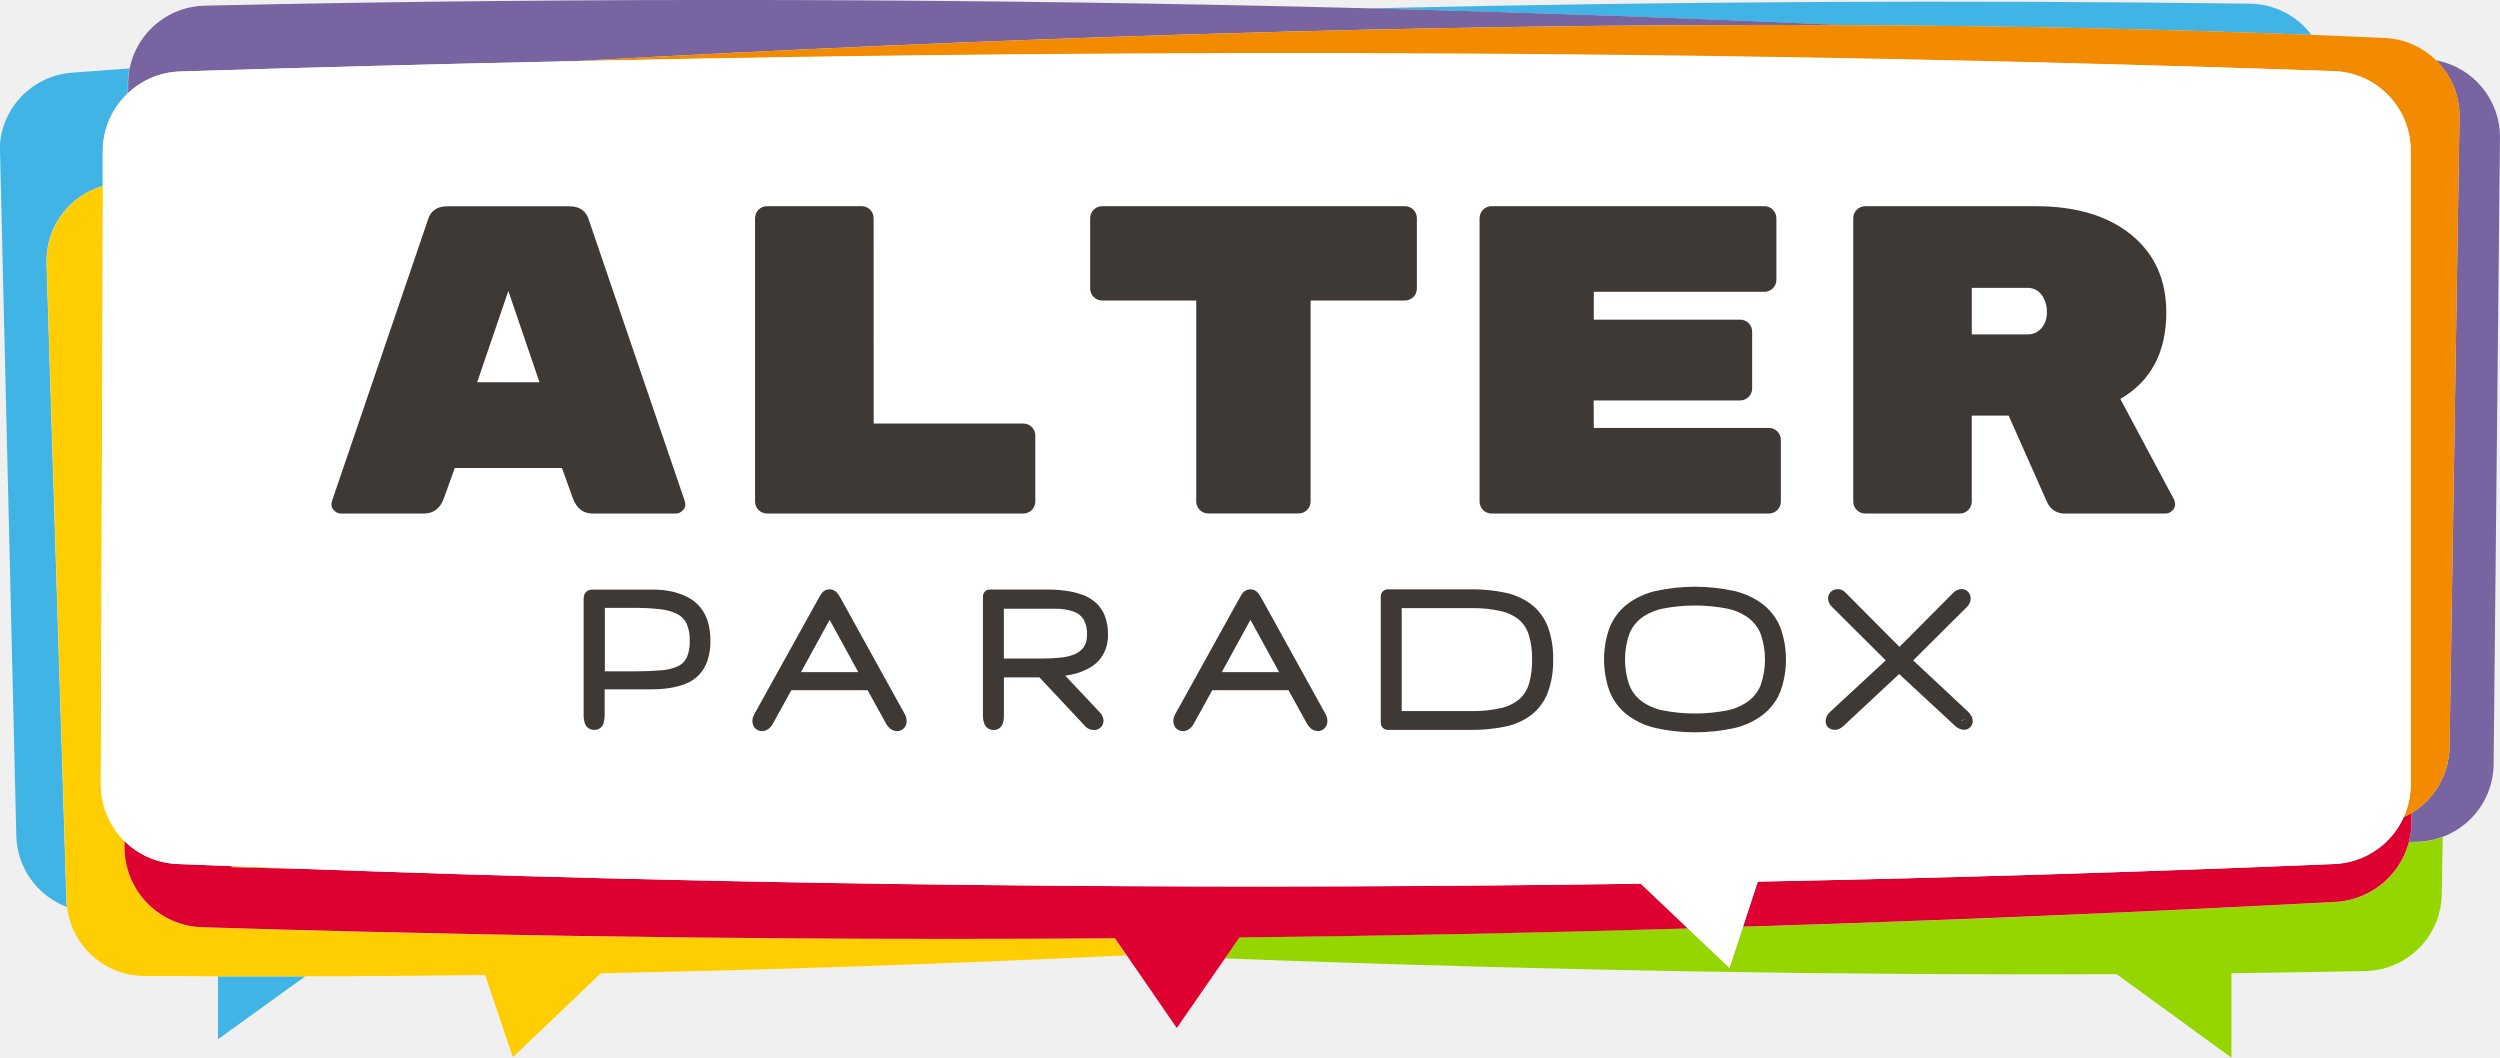
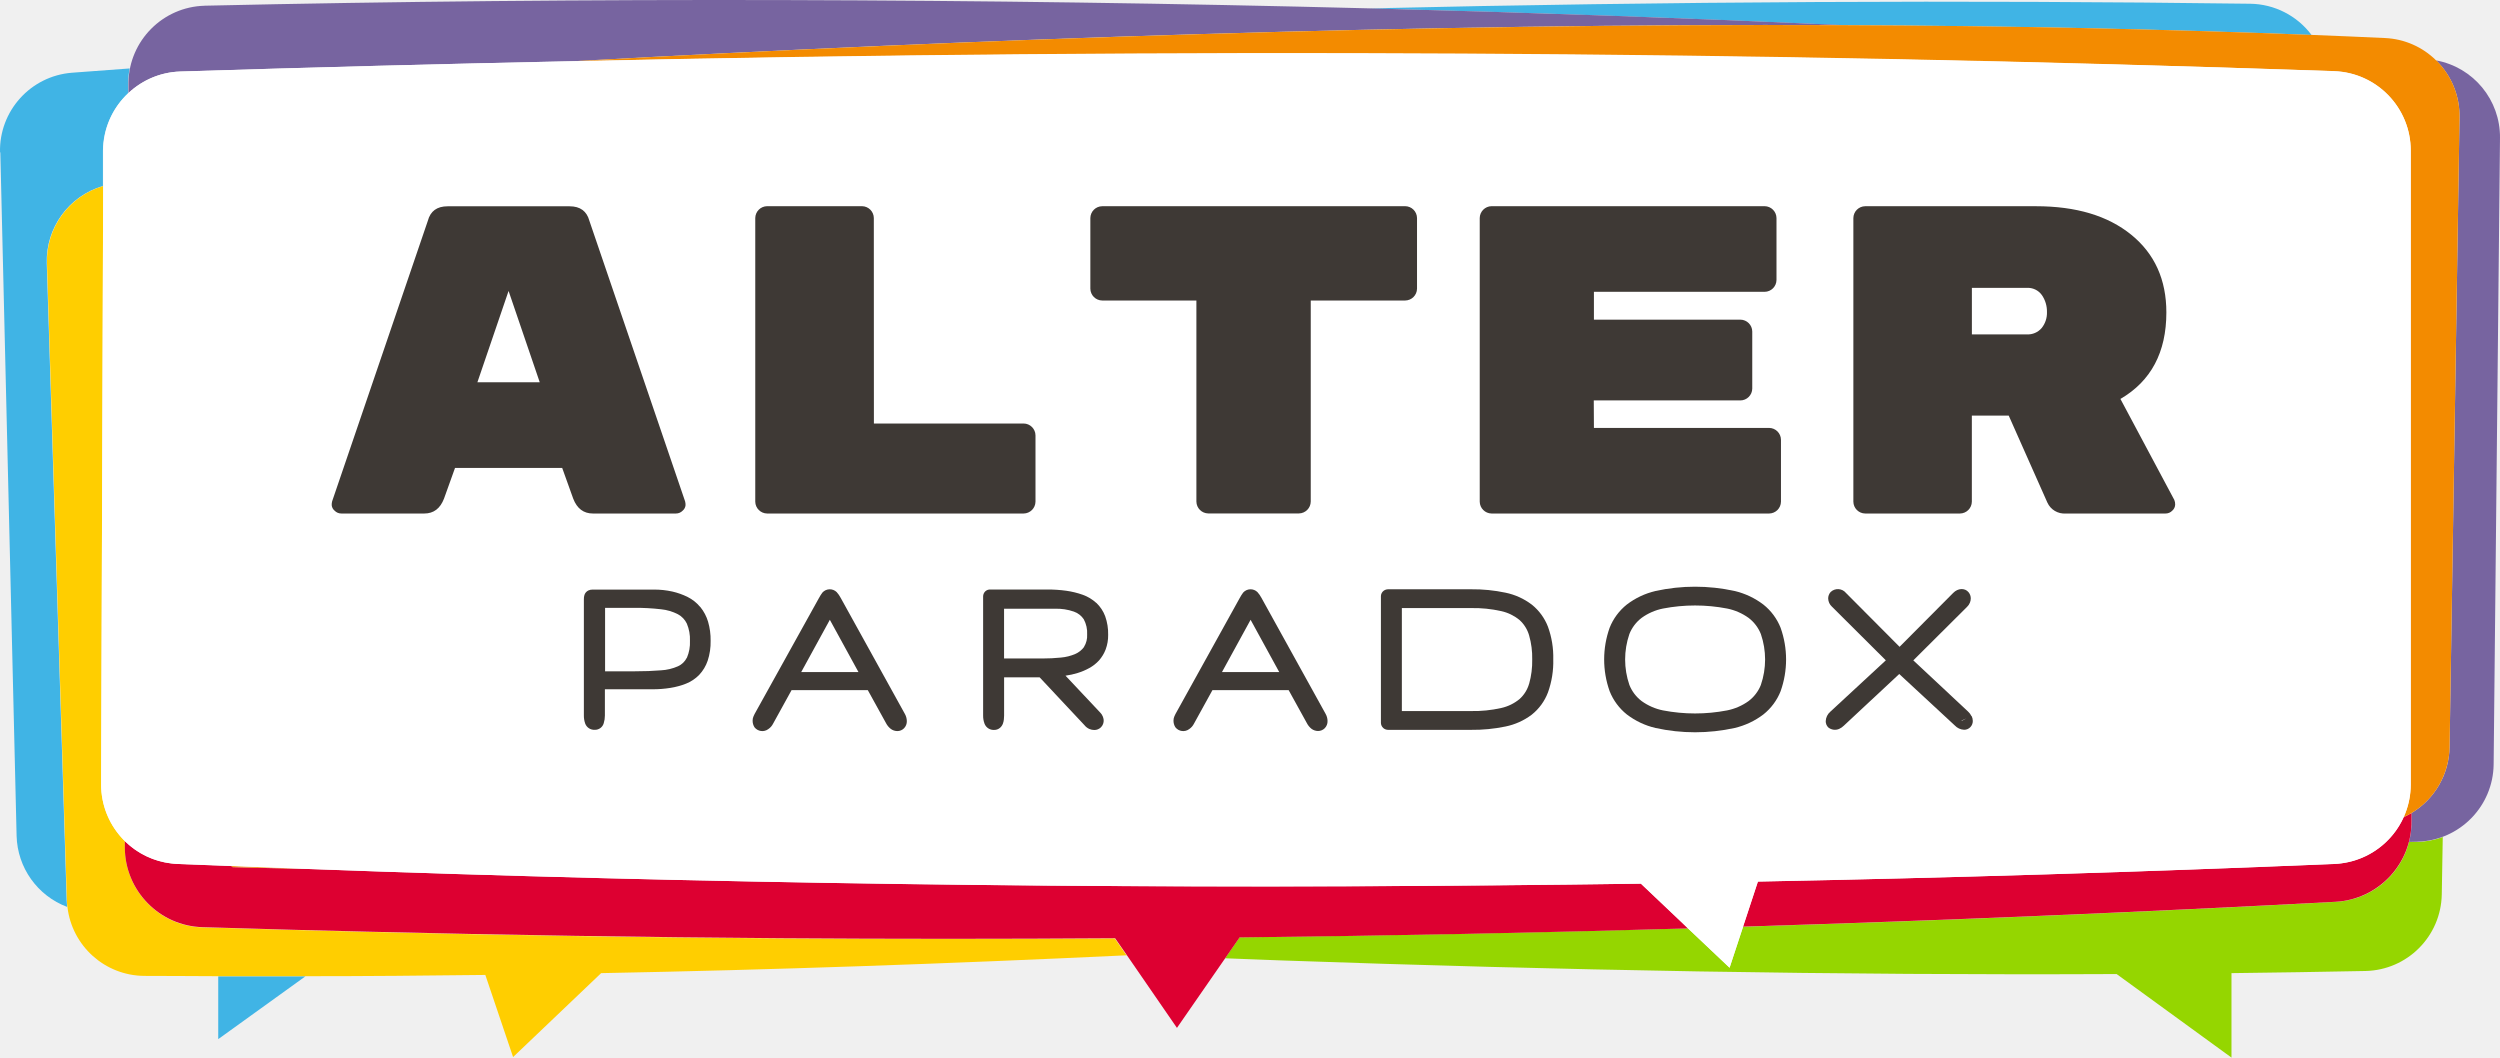
- <svg xmlns="http://www.w3.org/2000/svg" id="Capa_1" data-name="Capa 1" viewBox="0 0 652.97 276.25">
-   <defs>
-     <style>.cls-1{fill:#40b4e5;}.cls-2{fill:#95d600;}.cls-3{fill:#ffce00;}.cls-4{fill:#7764a0;}.cls-5{fill:#dd0031;}.cls-6{fill:#f38b00;}.cls-7{fill:#fff;}.cls-8{fill:#3e3935;}</style>
+ <svg xmlns="http://www.w3.org/2000/svg" id="Capa_1" data-name="Capa 1" viewBox="0 0 653.037 276.258" version="1.1" width="653.037" height="276.258">
+   <defs id="defs4">
+     <style id="style2">.cls-1{fill:#40b4e5;}.cls-2{fill:#95d600;}.cls-3{fill:#ffce00;}.cls-4{fill:#7764a0;}.cls-5{fill:#dd0031;}.cls-6{fill:#f38b00;}.cls-7{fill:#fff;}.cls-8{fill:#3e3935;}</style>
  </defs>
-   <path class="cls-1" d="M94.47,199.29l4.25,178.53a20.39,20.39,0,0,0,13.22,18.59c-.07-.57-.12-1.14-.14-1.72l-5.2-166.38a20.4,20.4,0,0,1,14.67-20.22l0-9.23a20.69,20.69,0,0,1,6.58-15l0-2.81a20.41,20.41,0,0,1,.41-3.67c-5,.38-10.07.73-15.09,1.12a20.39,20.39,0,0,0-18.78,20.82" transform="translate(-94.46 -159.51)" />
-   <path class="cls-1" d="M682.16,160.48c-74.36-1-151.66-.6-230.31,1.22,42.08,1.08,83.67,2.55,124.29,4.38,41.49.17,82.41,1,122.05,2.55a20.37,20.37,0,0,0-16-8.15" transform="translate(-94.46 -159.51)" />
-   <path class="cls-1" d="M151.39,414.53v16.41l22.78-16.41q-11.28,0-22.78,0" transform="translate(-94.46 -159.51)" />
-   <path class="cls-2" d="M725.95,379.37l-2.29.06a20.9,20.9,0,0,1-19.1,15.65q-77.27,4.12-154.86,6.49l-3.53,10.72L535.3,402q-58.52,1.67-117.12,2.35l-3.79,5.47,14.15.54c73,2.58,146.11,3.94,218.74,3.58l30,21.82V413.7q17.53-.21,35-.56a20.37,20.37,0,0,0,19.93-20l.26-15a20.31,20.31,0,0,1-6.52,1.28" transform="translate(-94.46 -159.51)" />
-   <path class="cls-3" d="M388.47,408.79l-2.89-4.15q-43.55.27-87.09,0-54.11-.39-108.14-1.71-19.49-.47-39-1.06l-4.21-.12A20.91,20.91,0,0,1,127,380.93v-1.71a20.71,20.71,0,0,1-6.21-14.86l.54-156.26a20.41,20.41,0,0,0-14.67,20.22l5.2,166.38c0,.58.07,1.15.14,1.72a20.36,20.36,0,0,0,20.07,18c6.53,0,13,.06,19.38.08q11.51,0,22.78,0c15.9,0,31.5-.14,46.93-.33l7.25,21.45,23-21.92c44.88-.86,89.33-2.4,137.34-4.66Z" transform="translate(-94.46 -159.51)" />
-   <path class="cls-4" d="M147.82,161a20.45,20.45,0,0,0-19.89,20l0,2.81a20.66,20.66,0,0,1,13.52-5.63q51.8-1.64,103.09-2.71c105.54-5.85,220.62-9.88,331.64-9.41-40.62-1.83-82.2-3.3-124.29-4.38-100.71-2.58-204.24-2.94-304-.69" transform="translate(-94.46 -159.51)" />
-   <path class="cls-4" d="M730.75,175.29a20.34,20.34,0,0,1,6.1,14.85l-2.6,164.54a20.42,20.42,0,0,1-9.92,17.18l0,2.08a21,21,0,0,1-.68,5.48l2.29-.06a20.45,20.45,0,0,0,19.82-20.18l1.66-163.65a20.38,20.38,0,0,0-16.68-20.25" transform="translate(-94.46 -159.51)" />
-   <path class="cls-5" d="M523,390.33q-19.1.28-38.2.44-155.22,1.44-310.52-4.29c-6.37-.15-12.76-.28-19.12-.46l-.27-.29c-4.75-.19-9.5-.35-14.24-.55-.5,0-1-.08-1.47-.13a20.63,20.63,0,0,1-12.19-5.83v1.71a20.91,20.91,0,0,0,20.23,20.76l4.21.12q19.47.6,39,1.06,54,1.32,108.14,1.71,43.53.31,87.09,0l2.89,4.15.19.28L401.82,428l12.58-18.16,3.79-5.47q58.58-.65,117.12-2.35l-1.85-1.75Z" transform="translate(-94.46 -159.51)" />
-   <path class="cls-5" d="M724.32,371.87a20.4,20.4,0,0,1-2.05,1.07A20.79,20.79,0,0,1,706,385c-.59.08-1.18.14-1.79.16q-75.32,3.16-150.66,4.61l-3.34,10.15-.54,1.63q77.56-2.38,154.86-6.49a21,21,0,0,0,19.78-21.14Z" transform="translate(-94.46 -159.51)" />
-   <path class="cls-6" d="M730.75,175.29a20.25,20.25,0,0,0-13.32-5.85q-9.56-.45-19.25-.82c-39.64-1.57-80.56-2.38-122.05-2.55-111-.47-226.11,3.56-331.64,9.41Q479,170.54,702.09,178l2,.07a20.74,20.74,0,0,1,20,20.74V364.44a20.67,20.67,0,0,1-1.84,8.5A20.28,20.28,0,0,0,732.75,362a20.35,20.35,0,0,0,1.5-7.35l2.6-164.54a20.34,20.34,0,0,0-6.1-14.85" transform="translate(-94.46 -159.51)" />
-   <path class="cls-6" d="M155.11,386c6.36.18,12.74.31,19.12.46q-9.7-.36-19.39-.74l.27.29" transform="translate(-94.46 -159.51)" />
-   <path class="cls-7" d="M704.13,178.11l-2-.07q-222.83-7.83-457.6-2.56-51.29,1.08-103.09,2.71a20.83,20.83,0,0,0-20.1,20.68l0,9.23-.54,156.26a20.78,20.78,0,0,0,18.4,20.69c.49.05,1,.11,1.47.13,4.75.2,9.5.36,14.24.55l19.39.74q155.3,5.73,310.52,4.29,19.1-.18,38.2-.44l10.5,9.93L535.3,402l10.88,10.29,3.53-10.72.54-1.63,3.34-10.15q75.34-1.47,150.66-4.61c.6,0,1.2-.09,1.79-.16a20.82,20.82,0,0,0,18.08-20.58V198.86a20.74,20.74,0,0,0-20-20.74" transform="translate(-94.46 -159.51)" />
-   <path class="cls-8" d="M277.24,318a10.09,10.09,0,0,0-3.24-2.56,18,18,0,0,0-4-1.42,21.58,21.58,0,0,0-4.84-.51h-16a2.5,2.5,0,0,0-1.11.24,2,2,0,0,0-1,1.16,3.62,3.62,0,0,0-.15,1.14v30.33a6.08,6.08,0,0,0,.35,2.14,2.51,2.51,0,0,0,2.5,1.62,2.36,2.36,0,0,0,2.34-1.73,6.66,6.66,0,0,0,.3-2v-6.86h12.45a28.87,28.87,0,0,0,4.66-.36,19.36,19.36,0,0,0,4.09-1.11,9.9,9.9,0,0,0,3.43-2.29,10.16,10.16,0,0,0,2.22-3.7,15.58,15.58,0,0,0,.77-5.2,16.91,16.91,0,0,0-.67-5,11,11,0,0,0-2-3.8m-3.58,13.28a4.72,4.72,0,0,1-2.25,2.16,12.63,12.63,0,0,1-4.47,1.07c-2,.17-4.34.26-7,.26h-7.6V318.28h7.6a56.74,56.74,0,0,1,7,.37,12.33,12.33,0,0,1,4.44,1.31,5.43,5.43,0,0,1,2.32,2.44,10.5,10.5,0,0,1,.81,4.51,10,10,0,0,1-.79,4.39" transform="translate(-94.46 -159.51)" />
-   <path class="cls-8" d="M314,315.7h0a7.28,7.28,0,0,0-1.07-1.54,2.58,2.58,0,0,0-3.72.13,10.94,10.94,0,0,0-.9,1.42L291.5,346c-.11.23-.21.44-.29.62a2.67,2.67,0,0,0-.23,1.07,3.16,3.16,0,0,0,.49,1.79,2.6,2.6,0,0,0,3.61.47,3.72,3.72,0,0,0,1.26-1.44l4.81-8.73h19.92l4.76,8.62a4.44,4.44,0,0,0,1.27,1.52,2.89,2.89,0,0,0,1.67.55,2.44,2.44,0,0,0,1.76-.73,2.57,2.57,0,0,0,.73-1.88,3.91,3.91,0,0,0-.52-1.89Zm-10.33,19.36,7.48-13.66,7.48,13.66Z" transform="translate(-94.46 -159.51)" />
-   <path class="cls-8" d="M380.76,317h0a10.44,10.44,0,0,0-3.54-2.13,21.94,21.94,0,0,0-4.29-1.05,34.79,34.79,0,0,0-5-.33H353.06a1.8,1.8,0,0,0-1.32.49,1.88,1.88,0,0,0-.55,1.29c0,.17,0,.42,0,.76v30.38a5.88,5.88,0,0,0,.38,2.17,2.55,2.55,0,0,0,2.5,1.59,2.28,2.28,0,0,0,1.53-.55,2.65,2.65,0,0,0,.76-1.1,4.5,4.5,0,0,0,.25-1.09,8.89,8.89,0,0,0,.06-1v-10h9.28l11.71,12.5a3.37,3.37,0,0,0,1.3,1,3.33,3.33,0,0,0,1.25.26,2.44,2.44,0,0,0,1.76-.71,2.47,2.47,0,0,0,.71-1.92,3.72,3.72,0,0,0-.21-.86,3,3,0,0,0-.69-1.06L372.71,336h0a19.89,19.89,0,0,0,3.19-.71,15.53,15.53,0,0,0,3-1.27,9.85,9.85,0,0,0,2.56-2,9.41,9.41,0,0,0,1.74-2.88,10.42,10.42,0,0,0,.65-3.79,13.64,13.64,0,0,0-.78-4.89,9.25,9.25,0,0,0-2.31-3.48m-3.2,11.51a5.56,5.56,0,0,1-2.3,1.84,12.23,12.23,0,0,1-3.76.94c-1.55.16-3.2.24-4.9.24h-9.94v-13H370a13.72,13.72,0,0,1,4.89.75,5.12,5.12,0,0,1,2.59,2,7.51,7.51,0,0,1,.88,4,5.52,5.52,0,0,1-.81,3.21" transform="translate(-94.46 -159.51)" />
-   <path class="cls-8" d="M423.91,315.7h0a7.32,7.32,0,0,0-1.07-1.54,2.58,2.58,0,0,0-3.72.13,11,11,0,0,0-.9,1.42L401.44,346c-.11.23-.21.44-.29.62a2.65,2.65,0,0,0-.23,1.07,3.17,3.17,0,0,0,.49,1.79,2.6,2.6,0,0,0,3.61.47,3.72,3.72,0,0,0,1.26-1.44l4.81-8.73H431l4.76,8.62A4.45,4.45,0,0,0,437,349.9a2.89,2.89,0,0,0,1.67.55,2.44,2.44,0,0,0,1.76-.73,2.57,2.57,0,0,0,.73-1.88,3.9,3.9,0,0,0-.52-1.89Zm-10.33,19.36,7.48-13.66,7.48,13.66Z" transform="translate(-94.46 -159.51)" />
-   <path class="cls-8" d="M494.5,317.43a17,17,0,0,0-6.85-3.11,41.38,41.38,0,0,0-9-.89H457.07a2,2,0,0,0-1.23.37,1.79,1.79,0,0,0-.74,1.39c0,.18,0,.44,0,.79v31.69c0,.31,0,.55,0,.69a1.87,1.87,0,0,0,.62,1.32,1.92,1.92,0,0,0,1.32.47h21.59a42.08,42.08,0,0,0,9-.87,17,17,0,0,0,6.85-3.08,13.56,13.56,0,0,0,4.26-5.84,23.74,23.74,0,0,0,1.38-8.64,23.24,23.24,0,0,0-1.38-8.49,13.7,13.7,0,0,0-4.25-5.81m-.68,20.68a8.56,8.56,0,0,1-2.49,4,11.39,11.39,0,0,1-4.78,2.34,33,33,0,0,1-7.93.8H460.57v-26.9h18.05a33,33,0,0,1,7.93.8,11.36,11.36,0,0,1,4.77,2.33,8.65,8.65,0,0,1,2.49,4,21.21,21.21,0,0,1,.81,6.29,21.88,21.88,0,0,1-.81,6.38" transform="translate(-94.46 -159.51)" />
-   <path class="cls-8" d="M555,317.42a19.89,19.89,0,0,0-7.5-3.54,48.14,48.14,0,0,0-20.68,0,19.8,19.8,0,0,0-7.49,3.54,14.68,14.68,0,0,0-4.49,6.07,24.72,24.72,0,0,0,0,16.55,14.69,14.69,0,0,0,4.49,6.08,19.75,19.75,0,0,0,7.49,3.54,48.14,48.14,0,0,0,20.68,0,19.92,19.92,0,0,0,7.5-3.53,14.62,14.62,0,0,0,4.51-6.08,24.73,24.73,0,0,0,0-16.55,14.62,14.62,0,0,0-4.51-6.08m-.65,21a9.86,9.86,0,0,1-3.21,4.21,14.43,14.43,0,0,1-5.61,2.44,44.22,44.22,0,0,1-16.74,0,14.36,14.36,0,0,1-5.59-2.44,9.85,9.85,0,0,1-3.2-4.22,20.46,20.46,0,0,1,0-13.28,9.86,9.86,0,0,1,3.2-4.23,14.34,14.34,0,0,1,5.59-2.44,44.27,44.27,0,0,1,16.74,0,14.53,14.53,0,0,1,5.61,2.44,9.89,9.89,0,0,1,3.21,4.23,20.5,20.5,0,0,1,0,13.28" transform="translate(-94.46 -159.51)" />
-   <path class="cls-8" d="M609.37,346.58v0a3.86,3.86,0,0,0-.9-1.21L594.17,332l14.06-14a3.11,3.11,0,0,0,.72-1.06,2.92,2.92,0,0,0,.23-1.09,2.51,2.51,0,0,0-.6-1.67c-.95-1.13-2.75-1.08-4,.21l-14,14.07-14-14.07a2.73,2.73,0,0,0-4-.25,2.5,2.5,0,0,0-.65,1.7,3,3,0,0,0,1,2.15l14.06,14L572.5,345.4a3.42,3.42,0,0,0-1.21,2.48,2.26,2.26,0,0,0,.66,1.63,2.75,2.75,0,0,0,2.83.4,4.16,4.16,0,0,0,1.23-.84l14.48-13.51L605,349a3.55,3.55,0,0,0,2.43,1.13,2.21,2.21,0,0,0,1.65-.7,2.3,2.3,0,0,0,.63-1.61,3.15,3.15,0,0,0-.29-1.26m-2.62,1.26a.55.55,0,0,1,0-.11l1.27-.57Z" transform="translate(-94.46 -159.51)" />
-   <path class="cls-8" d="M205.23,293.64H183.56a2.42,2.42,0,0,1-1.78-.75,2.09,2.09,0,0,1-.75-1.43,3.47,3.47,0,0,1,.11-1l25-73.28q1-3.79,5.16-3.79h31.88q4.13,0,5.16,3.79l25,73.28a3.5,3.5,0,0,1,.12,1,2.1,2.1,0,0,1-.75,1.43,2.42,2.42,0,0,1-1.78.75H249.27q-3.67,0-5.16-3.9l-2.87-8h-28l-2.87,8q-1.49,3.9-5.16,3.9m30.16-34.29-8.14-23.85-8.14,23.85Z" transform="translate(-94.46 -159.51)" />
-   <path class="cls-8" d="M322.66,270.13h39.11a3.13,3.13,0,0,1,3.1,3.1v17.32a3.14,3.14,0,0,1-3.1,3.09h-67a3.14,3.14,0,0,1-3.1-3.09V216.46a3.14,3.14,0,0,1,3.1-3.1h24.77a3.13,3.13,0,0,1,3.1,3.1Z" transform="translate(-94.46 -159.51)" />
-   <path class="cls-8" d="M382.3,213.36h79.13a3.13,3.13,0,0,1,3.1,3.09v18.46a3.13,3.13,0,0,1-3.1,3.09H436.77v52.52a3.14,3.14,0,0,1-3.1,3.1H410a3.14,3.14,0,0,1-3.1-3.1V238H382.3a3.13,3.13,0,0,1-3.1-3.09V216.46a3.13,3.13,0,0,1,3.1-3.09" transform="translate(-94.46 -159.51)" />
-   <path class="cls-8" d="M510.74,271.28H556.5a3.13,3.13,0,0,1,3.1,3.1v16.17a3.13,3.13,0,0,1-3.1,3.09H484a3.14,3.14,0,0,1-3.09-3.09V216.46a3.14,3.14,0,0,1,3.09-3.1h71.33a3.14,3.14,0,0,1,3.1,3.1v16.17a3.13,3.13,0,0,1-3.1,3.1H510.74V243H549a3.13,3.13,0,0,1,3.1,3.1V261a3.13,3.13,0,0,1-3.1,3.1h-38.3Z" transform="translate(-94.46 -159.51)" />
-   <path class="cls-8" d="M662.34,290.08a2.89,2.89,0,0,1,.23,1.26,2.19,2.19,0,0,1-.75,1.55,2.42,2.42,0,0,1-1.78.75H634a4.9,4.9,0,0,1-4.82-2.87l-10.09-22.71h-9.63v22.48a3.14,3.14,0,0,1-3.1,3.1H581.61a3.13,3.13,0,0,1-3.1-3.1V216.46a3.13,3.13,0,0,1,3.1-3.09h44.61q15.71,0,24.88,7.45t9.17,20.3q0,15.6-12,22.59Zm-52.87-55.39v12.16h14.33a4.77,4.77,0,0,0,3.9-1.66,6.34,6.34,0,0,0,1.38-4.18,7.54,7.54,0,0,0-1.32-4.42,4.51,4.51,0,0,0-4-1.89Z" transform="translate(-94.46 -159.51)" />
+   <path class="cls-1" d="M 0.086,39.788 4.336,218.318 a 20.39,20.39 0 0 0 13.22,18.59 c -0.07,-0.57 -0.12,-1.14 -0.14,-1.72 l -5.2,-166.38 a 20.4,20.4 0 0 1 14.67,-20.22 v -9.23 a 20.69,20.69 0 0 1 6.58,-15 v -2.81 a 20.41,20.41 0 0 1 0.41,-3.67 c -5,0.38 -10.07,0.73 -15.09,1.12 a 20.39,20.39 0 0 0 -18.78,20.82" id="path8" />
+   <path class="cls-1" d="m 587.776,0.978 c -74.36,-1 -151.66,-0.6 -230.31,1.22 42.08,1.08 83.67,2.55 124.29,4.38 41.49,0.17 82.41,1 122.05,2.55 a 20.37,20.37 0 0 0 -16,-8.15" id="path10" />
+   <path class="cls-1" d="m 57.006,255.028 v 16.41 l 22.78,-16.41 q -11.28,0 -22.78,0" id="path12" />
+   <path class="cls-2" d="m 631.566,219.868 -2.29,0.06 a 20.9,20.9 0 0 1 -19.1,15.65 q -77.27,4.12 -154.86,6.49 l -3.53,10.72 -10.87,-10.29 q -58.52,1.67 -117.12,2.35 l -3.79,5.47 14.15,0.54 c 73,2.58 146.11,3.94 218.74,3.58 l 30,21.82 v -22.06 q 17.53,-0.21 35,-0.56 a 20.37,20.37 0 0 0 19.93,-20 l 0.26,-15 a 20.31,20.31 0 0 1 -6.52,1.28" id="path14" />
+   <path class="cls-3" d="m 294.086,249.288 -2.89,-4.15 q -43.55,0.27 -87.09,0 -54.11,-0.39 -108.14,-1.71 -19.49,-0.47 -39,-1.06 l -4.21,-0.12 a 20.91,20.91 0 0 1 -20.14,-20.82 v -1.71 a 20.71,20.71 0 0 1 -6.21,-14.86 l 0.54,-156.26 a 20.41,20.41 0 0 0 -14.67,20.22 l 5.2,166.38 c 0,0.58 0.07,1.15 0.14,1.72 a 20.36,20.36 0 0 0 20.07,18 c 6.53,0 13,0.06 19.38,0.08 q 11.51,0 22.78,0 c 15.9,0 31.5,-0.14 46.93,-0.33 l 7.25,21.45 23,-21.92 c 44.88,-0.86 89.33,-2.4 137.34,-4.66 z" id="path16" />
+   <path class="cls-4" d="m 53.436,1.498 a 20.45,20.45 0 0 0 -19.89,20 v 2.81 a 20.66,20.66 0 0 1 13.52,-5.63 q 51.8,-1.64 103.09,-2.71 c 105.54,-5.85 220.62,-9.88 331.64,-9.41 -40.62,-1.83 -82.2,-3.3 -124.29,-4.38 -100.71,-2.58 -204.24,-2.94 -304,-0.69" id="path18" />
+   <path class="cls-4" d="m 636.366,15.788 a 20.34,20.34 0 0 1 6.1,14.85 l -2.6,164.54 a 20.42,20.42 0 0 1 -9.92,17.18 v 2.08 a 21,21 0 0 1 -0.68,5.48 l 2.29,-0.06 a 20.45,20.45 0 0 0 19.82,-20.18 l 1.66,-163.65 a 20.38,20.38 0 0 0 -16.68,-20.25" id="path20" />
+   <path class="cls-5" d="m 428.616,230.828 q -19.1,0.28 -38.2,0.44 -155.22,1.44 -310.52,-4.29 c -6.37,-0.15 -12.76,-0.28 -19.12,-0.46 l -0.27,-0.29 c -4.75,-0.19 -9.5,-0.35 -14.24,-0.55 -0.5,0 -1,-0.08 -1.47,-0.13 a 20.63,20.63 0 0 1 -12.19,-5.83 v 1.71 a 20.91,20.91 0 0 0 20.23,20.76 l 4.21,0.12 q 19.47,0.6 39,1.06 54,1.32 108.14,1.71 43.53,0.31 87.09,0 l 2.89,4.15 0.19,0.28 13.08,18.99 12.58,-18.16 3.79,-5.47 q 58.58,-0.65 117.12,-2.35 l -1.85,-1.75 z" id="path22" />
+   <path class="cls-5" d="m 629.936,212.368 a 20.4,20.4 0 0 1 -2.05,1.07 20.79,20.79 0 0 1 -16.27,12.06 c -0.59,0.08 -1.18,0.14 -1.79,0.16 q -75.32,3.16 -150.66,4.61 l -3.34,10.15 -0.54,1.63 q 77.56,-2.38 154.86,-6.49 a 21,21 0 0 0 19.78,-21.14 z" id="path24" />
+   <path class="cls-6" d="m 636.366,15.788 a 20.25,20.25 0 0 0 -13.32,-5.85 q -9.56,-0.45 -19.25,-0.82 c -39.64,-1.57 -80.56,-2.38 -122.05,-2.55 -111,-0.47 -226.11,3.56 -331.64,9.41 q 234.51,-4.94 457.6,2.52 l 2,0.07 a 20.74,20.74 0 0 1 20,20.74 V 204.938 a 20.67,20.67 0 0 1 -1.84,8.5 20.28,20.28 0 0 0 10.5,-10.94 20.35,20.35 0 0 0 1.5,-7.35 l 2.6,-164.54 a 20.34,20.34 0 0 0 -6.1,-14.85" id="path26" />
+   <path class="cls-6" d="m 60.726,226.498 c 6.36,0.18 12.74,0.31 19.12,0.46 q -9.7,-0.36 -19.39,-0.74 l 0.27,0.29" id="path28" />
+   <path class="cls-7" d="m 609.746,18.608 -2,-0.07 q -222.83,-7.83 -457.6,-2.56 -51.29,1.08 -103.09,2.71 a 20.83,20.83 0 0 0 -20.1,20.68 v 9.23 l -0.54,156.26 a 20.78,20.78 0 0 0 18.4,20.69 c 0.49,0.05 1,0.11 1.47,0.13 4.75,0.2 9.5,0.36 14.24,0.55 l 19.39,0.74 q 155.3,5.73 310.52,4.29 19.1,-0.18 38.2,-0.44 l 10.5,9.93 1.78,1.75 10.88,10.29 3.53,-10.72 0.54,-1.63 3.34,-10.15 q 75.34,-1.47 150.66,-4.61 c 0.6,0 1.2,-0.09 1.79,-0.16 a 20.82,20.82 0 0 0 18.08,-20.58 V 39.358 a 20.74,20.74 0 0 0 -20,-20.74" id="path30" />
+   <path class="cls-8" d="m 182.856,158.498 a 10.09,10.09 0 0 0 -3.24,-2.56 18,18 0 0 0 -4,-1.42 21.58,21.58 0 0 0 -4.84,-0.51 h -16 a 2.5,2.5 0 0 0 -1.11,0.24 2,2 0 0 0 -1,1.16 3.62,3.62 0 0 0 -0.15,1.14 v 30.33 a 6.08,6.08 0 0 0 0.35,2.14 2.51,2.51 0 0 0 2.5,1.62 2.36,2.36 0 0 0 2.34,-1.73 6.66,6.66 0 0 0 0.3,-2 v -6.86 h 12.45 a 28.87,28.87 0 0 0 4.66,-0.36 19.36,19.36 0 0 0 4.09,-1.11 9.9,9.9 0 0 0 3.43,-2.29 10.16,10.16 0 0 0 2.22,-3.7 15.58,15.58 0 0 0 0.77,-5.2 16.91,16.91 0 0 0 -0.67,-5 11,11 0 0 0 -2,-3.8 m -3.58,13.28 a 4.72,4.72 0 0 1 -2.25,2.16 12.63,12.63 0 0 1 -4.47,1.07 c -2,0.17 -4.34,0.26 -7,0.26 h -7.6 v -16.58 h 7.6 a 56.74,56.74 0 0 1 7,0.37 12.33,12.33 0 0 1 4.44,1.31 5.43,5.43 0 0 1 2.32,2.44 10.5,10.5 0 0 1 0.81,4.51 10,10 0 0 1 -0.79,4.39" id="path32" />
+   <path class="cls-8" d="m 219.616,156.198 v 0 a 7.28,7.28 0 0 0 -1.07,-1.54 2.58,2.58 0 0 0 -3.72,0.13 10.94,10.94 0 0 0 -0.9,1.42 l -16.81,30.29 c -0.11,0.23 -0.21,0.44 -0.29,0.62 a 2.67,2.67 0 0 0 -0.23,1.07 3.16,3.16 0 0 0 0.49,1.79 2.6,2.6 0 0 0 3.61,0.47 3.72,3.72 0 0 0 1.26,-1.44 l 4.81,-8.73 h 19.92 l 4.76,8.62 a 4.44,4.44 0 0 0 1.27,1.52 2.89,2.89 0 0 0 1.67,0.55 2.44,2.44 0 0 0 1.76,-0.73 2.57,2.57 0 0 0 0.73,-1.88 3.91,3.91 0 0 0 -0.52,-1.89 z m -10.33,19.36 7.48,-13.66 7.48,13.66 z" id="path34" />
+   <path class="cls-8" d="m 286.376,157.498 v 0 a 10.44,10.44 0 0 0 -3.54,-2.13 21.94,21.94 0 0 0 -4.29,-1.05 34.79,34.79 0 0 0 -5,-0.33 h -14.87 a 1.8,1.8 0 0 0 -1.32,0.49 1.88,1.88 0 0 0 -0.55,1.29 c 0,0.17 0,0.42 0,0.76 v 30.38 a 5.88,5.88 0 0 0 0.38,2.17 2.55,2.55 0 0 0 2.5,1.59 2.28,2.28 0 0 0 1.53,-0.55 2.65,2.65 0 0 0 0.76,-1.1 4.5,4.5 0 0 0 0.25,-1.09 8.89,8.89 0 0 0 0.06,-1 v -10 h 9.28 l 11.71,12.5 a 3.37,3.37 0 0 0 1.3,1 3.33,3.33 0 0 0 1.25,0.26 2.44,2.44 0 0 0 1.76,-0.71 2.47,2.47 0 0 0 0.71,-1.92 3.72,3.72 0 0 0 -0.21,-0.86 3,3 0 0 0 -0.69,-1.06 l -9.07,-9.64 v 0 a 19.89,19.89 0 0 0 3.19,-0.71 15.53,15.53 0 0 0 3,-1.27 9.85,9.85 0 0 0 2.56,-2 9.41,9.41 0 0 0 1.74,-2.88 10.42,10.42 0 0 0 0.65,-3.79 13.64,13.64 0 0 0 -0.78,-4.89 9.25,9.25 0 0 0 -2.31,-3.48 m -3.2,11.51 a 5.56,5.56 0 0 1 -2.3,1.84 12.23,12.23 0 0 1 -3.76,0.94 c -1.55,0.16 -3.2,0.24 -4.9,0.24 h -9.94 v -13 h 13.34 a 13.72,13.72 0 0 1 4.89,0.75 5.12,5.12 0 0 1 2.59,2 7.51,7.51 0 0 1 0.88,4 5.52,5.52 0 0 1 -0.81,3.21" id="path36" />
+   <path class="cls-8" d="m 329.526,156.198 v 0 a 7.32,7.32 0 0 0 -1.07,-1.54 2.58,2.58 0 0 0 -3.72,0.13 11,11 0 0 0 -0.9,1.42 l -16.78,30.29 c -0.11,0.23 -0.21,0.44 -0.29,0.62 a 2.65,2.65 0 0 0 -0.23,1.07 3.17,3.17 0 0 0 0.49,1.79 2.6,2.6 0 0 0 3.61,0.47 3.72,3.72 0 0 0 1.26,-1.44 l 4.81,-8.73 h 19.91 l 4.76,8.62 a 4.45,4.45 0 0 0 1.24,1.5 2.89,2.89 0 0 0 1.67,0.55 2.44,2.44 0 0 0 1.76,-0.73 2.57,2.57 0 0 0 0.73,-1.88 3.9,3.9 0 0 0 -0.52,-1.89 z m -10.33,19.36 7.48,-13.66 7.48,13.66 z" id="path38" />
+   <path class="cls-8" d="m 400.116,157.928 a 17,17 0 0 0 -6.85,-3.11 41.38,41.38 0 0 0 -9,-0.89 h -21.58 a 2,2 0 0 0 -1.23,0.37 1.79,1.79 0 0 0 -0.74,1.39 c 0,0.18 0,0.44 0,0.79 v 31.69 c 0,0.31 0,0.55 0,0.69 a 1.87,1.87 0 0 0 0.62,1.32 1.92,1.92 0 0 0 1.32,0.47 h 21.59 a 42.08,42.08 0 0 0 9,-0.87 17,17 0 0 0 6.85,-3.08 13.56,13.56 0 0 0 4.26,-5.84 23.74,23.74 0 0 0 1.38,-8.64 23.24,23.24 0 0 0 -1.38,-8.49 13.7,13.7 0 0 0 -4.25,-5.81 m -0.68,20.68 a 8.56,8.56 0 0 1 -2.49,4 11.39,11.39 0 0 1 -4.78,2.34 33,33 0 0 1 -7.93,0.8 h -18.04 v -26.9 h 18.05 a 33,33 0 0 1 7.93,0.8 11.36,11.36 0 0 1 4.77,2.33 8.65,8.65 0 0 1 2.49,4 21.21,21.21 0 0 1 0.81,6.29 21.88,21.88 0 0 1 -0.81,6.38" id="path40" />
+   <path class="cls-8" d="m 460.616,157.918 a 19.89,19.89 0 0 0 -7.5,-3.54 48.14,48.14 0 0 0 -20.68,0 19.8,19.8 0 0 0 -7.49,3.54 14.68,14.68 0 0 0 -4.49,6.07 24.72,24.72 0 0 0 0,16.55 14.69,14.69 0 0 0 4.49,6.08 19.75,19.75 0 0 0 7.49,3.54 48.14,48.14 0 0 0 20.68,0 19.92,19.92 0 0 0 7.5,-3.53 14.62,14.62 0 0 0 4.51,-6.08 24.73,24.73 0 0 0 0,-16.55 14.62,14.62 0 0 0 -4.51,-6.08 m -0.65,21 a 9.86,9.86 0 0 1 -3.21,4.21 14.43,14.43 0 0 1 -5.61,2.44 44.22,44.22 0 0 1 -16.74,0 14.36,14.36 0 0 1 -5.59,-2.44 9.85,9.85 0 0 1 -3.2,-4.22 20.46,20.46 0 0 1 0,-13.28 9.86,9.86 0 0 1 3.2,-4.23 14.34,14.34 0 0 1 5.59,-2.44 44.27,44.27 0 0 1 16.74,0 14.53,14.53 0 0 1 5.61,2.44 9.89,9.89 0 0 1 3.21,4.23 20.5,20.5 0 0 1 0,13.28" id="path42" />
+   <path class="cls-8" d="m 514.986,187.078 v 0 a 3.86,3.86 0 0 0 -0.9,-1.21 l -14.3,-13.37 14.06,-14 a 3.11,3.11 0 0 0 0.72,-1.06 2.92,2.92 0 0 0 0.23,-1.09 2.51,2.51 0 0 0 -0.6,-1.67 c -0.95,-1.13 -2.75,-1.08 -4,0.21 l -14,14.07 -14,-14.07 a 2.73,2.73 0 0 0 -4,-0.25 2.5,2.5 0 0 0 -0.65,1.7 3,3 0 0 0 1,2.15 l 14.06,14 -14.49,13.41 a 3.42,3.42 0 0 0 -1.21,2.48 2.26,2.26 0 0 0 0.66,1.63 2.75,2.75 0 0 0 2.83,0.4 4.16,4.16 0 0 0 1.23,-0.84 l 14.48,-13.51 14.51,13.44 a 3.55,3.55 0 0 0 2.43,1.13 2.21,2.21 0 0 0 1.65,-0.7 2.3,2.3 0 0 0 0.63,-1.61 3.15,3.15 0 0 0 -0.29,-1.26 m -2.62,1.26 a 0.55,0.55 0 0 1 0,-0.11 l 1.27,-0.57 z" id="path44" />
+   <path class="cls-8" d="M 110.846,134.138 H 89.176 a 2.42,2.42 0 0 1 -1.78,-0.75 2.09,2.09 0 0 1 -0.75,-1.43 3.47,3.47 0 0 1 0.11,-1 L 111.756,57.678 q 1,-3.79 5.16,-3.79 h 31.88 q 4.13,0 5.16,3.79 l 25,73.28 a 3.5,3.5 0 0 1 0.12,1 2.1,2.1 0 0 1 -0.75,1.43 2.42,2.42 0 0 1 -1.78,0.75 h -21.66 q -3.67,0 -5.16,-3.9 l -2.87,-8 h -28 l -2.87,8 q -1.49,3.9 -5.16,3.9 m 30.16,-34.29 -8.14,-23.85 -8.14,23.85 z" id="path46" />
+   <path class="cls-8" d="m 228.276,110.628 h 39.11 a 3.13,3.13 0 0 1 3.1,3.1 v 17.32 a 3.14,3.14 0 0 1 -3.1,3.09 h -67 a 3.14,3.14 0 0 1 -3.1,-3.09 V 56.958 a 3.14,3.14 0 0 1 3.1,-3.1 h 24.77 a 3.13,3.13 0 0 1 3.1,3.1 z" id="path48" />
+   <path class="cls-8" d="m 287.916,53.858 h 79.13 a 3.13,3.13 0 0 1 3.1,3.09 v 18.46 a 3.13,3.13 0 0 1 -3.1,3.09 h -24.66 v 52.52 a 3.14,3.14 0 0 1 -3.1,3.1 h -23.67 a 3.14,3.14 0 0 1 -3.1,-3.1 V 78.498 h -24.6 a 3.13,3.13 0 0 1 -3.1,-3.09 v -18.45 a 3.13,3.13 0 0 1 3.1,-3.09" id="path50" />
+   <path class="cls-8" d="m 416.356,111.778 h 45.76 a 3.13,3.13 0 0 1 3.1,3.1 v 16.17 a 3.13,3.13 0 0 1 -3.1,3.09 h -72.5 a 3.14,3.14 0 0 1 -3.09,-3.09 V 56.958 a 3.14,3.14 0 0 1 3.09,-3.1 h 71.33 a 3.14,3.14 0 0 1 3.1,3.1 v 16.17 a 3.13,3.13 0 0 1 -3.1,3.1 h -44.59 v 7.27 h 38.26 a 3.13,3.13 0 0 1 3.1,3.1 v 14.9 a 3.13,3.13 0 0 1 -3.1,3.1 h -38.3 z" id="path52" />
+   <path class="cls-8" d="m 567.956,130.578 a 2.89,2.89 0 0 1 0.23,1.26 2.19,2.19 0 0 1 -0.75,1.55 2.42,2.42 0 0 1 -1.78,0.75 h -26.04 a 4.9,4.9 0 0 1 -4.82,-2.87 l -10.09,-22.71 h -9.63 v 22.48 a 3.14,3.14 0 0 1 -3.1,3.1 h -24.75 a 3.13,3.13 0 0 1 -3.1,-3.1 V 56.958 a 3.13,3.13 0 0 1 3.1,-3.09 h 44.61 q 15.71,0 24.88,7.45 9.17,7.45 9.17,20.3 0,15.6 -12,22.59 z m -52.87,-55.39 v 12.16 h 14.33 a 4.77,4.77 0 0 0 3.9,-1.66 6.34,6.34 0 0 0 1.38,-4.18 7.54,7.54 0 0 0 -1.32,-4.42 4.51,4.51 0 0 0 -4,-1.89 z" id="path54" />
</svg>
